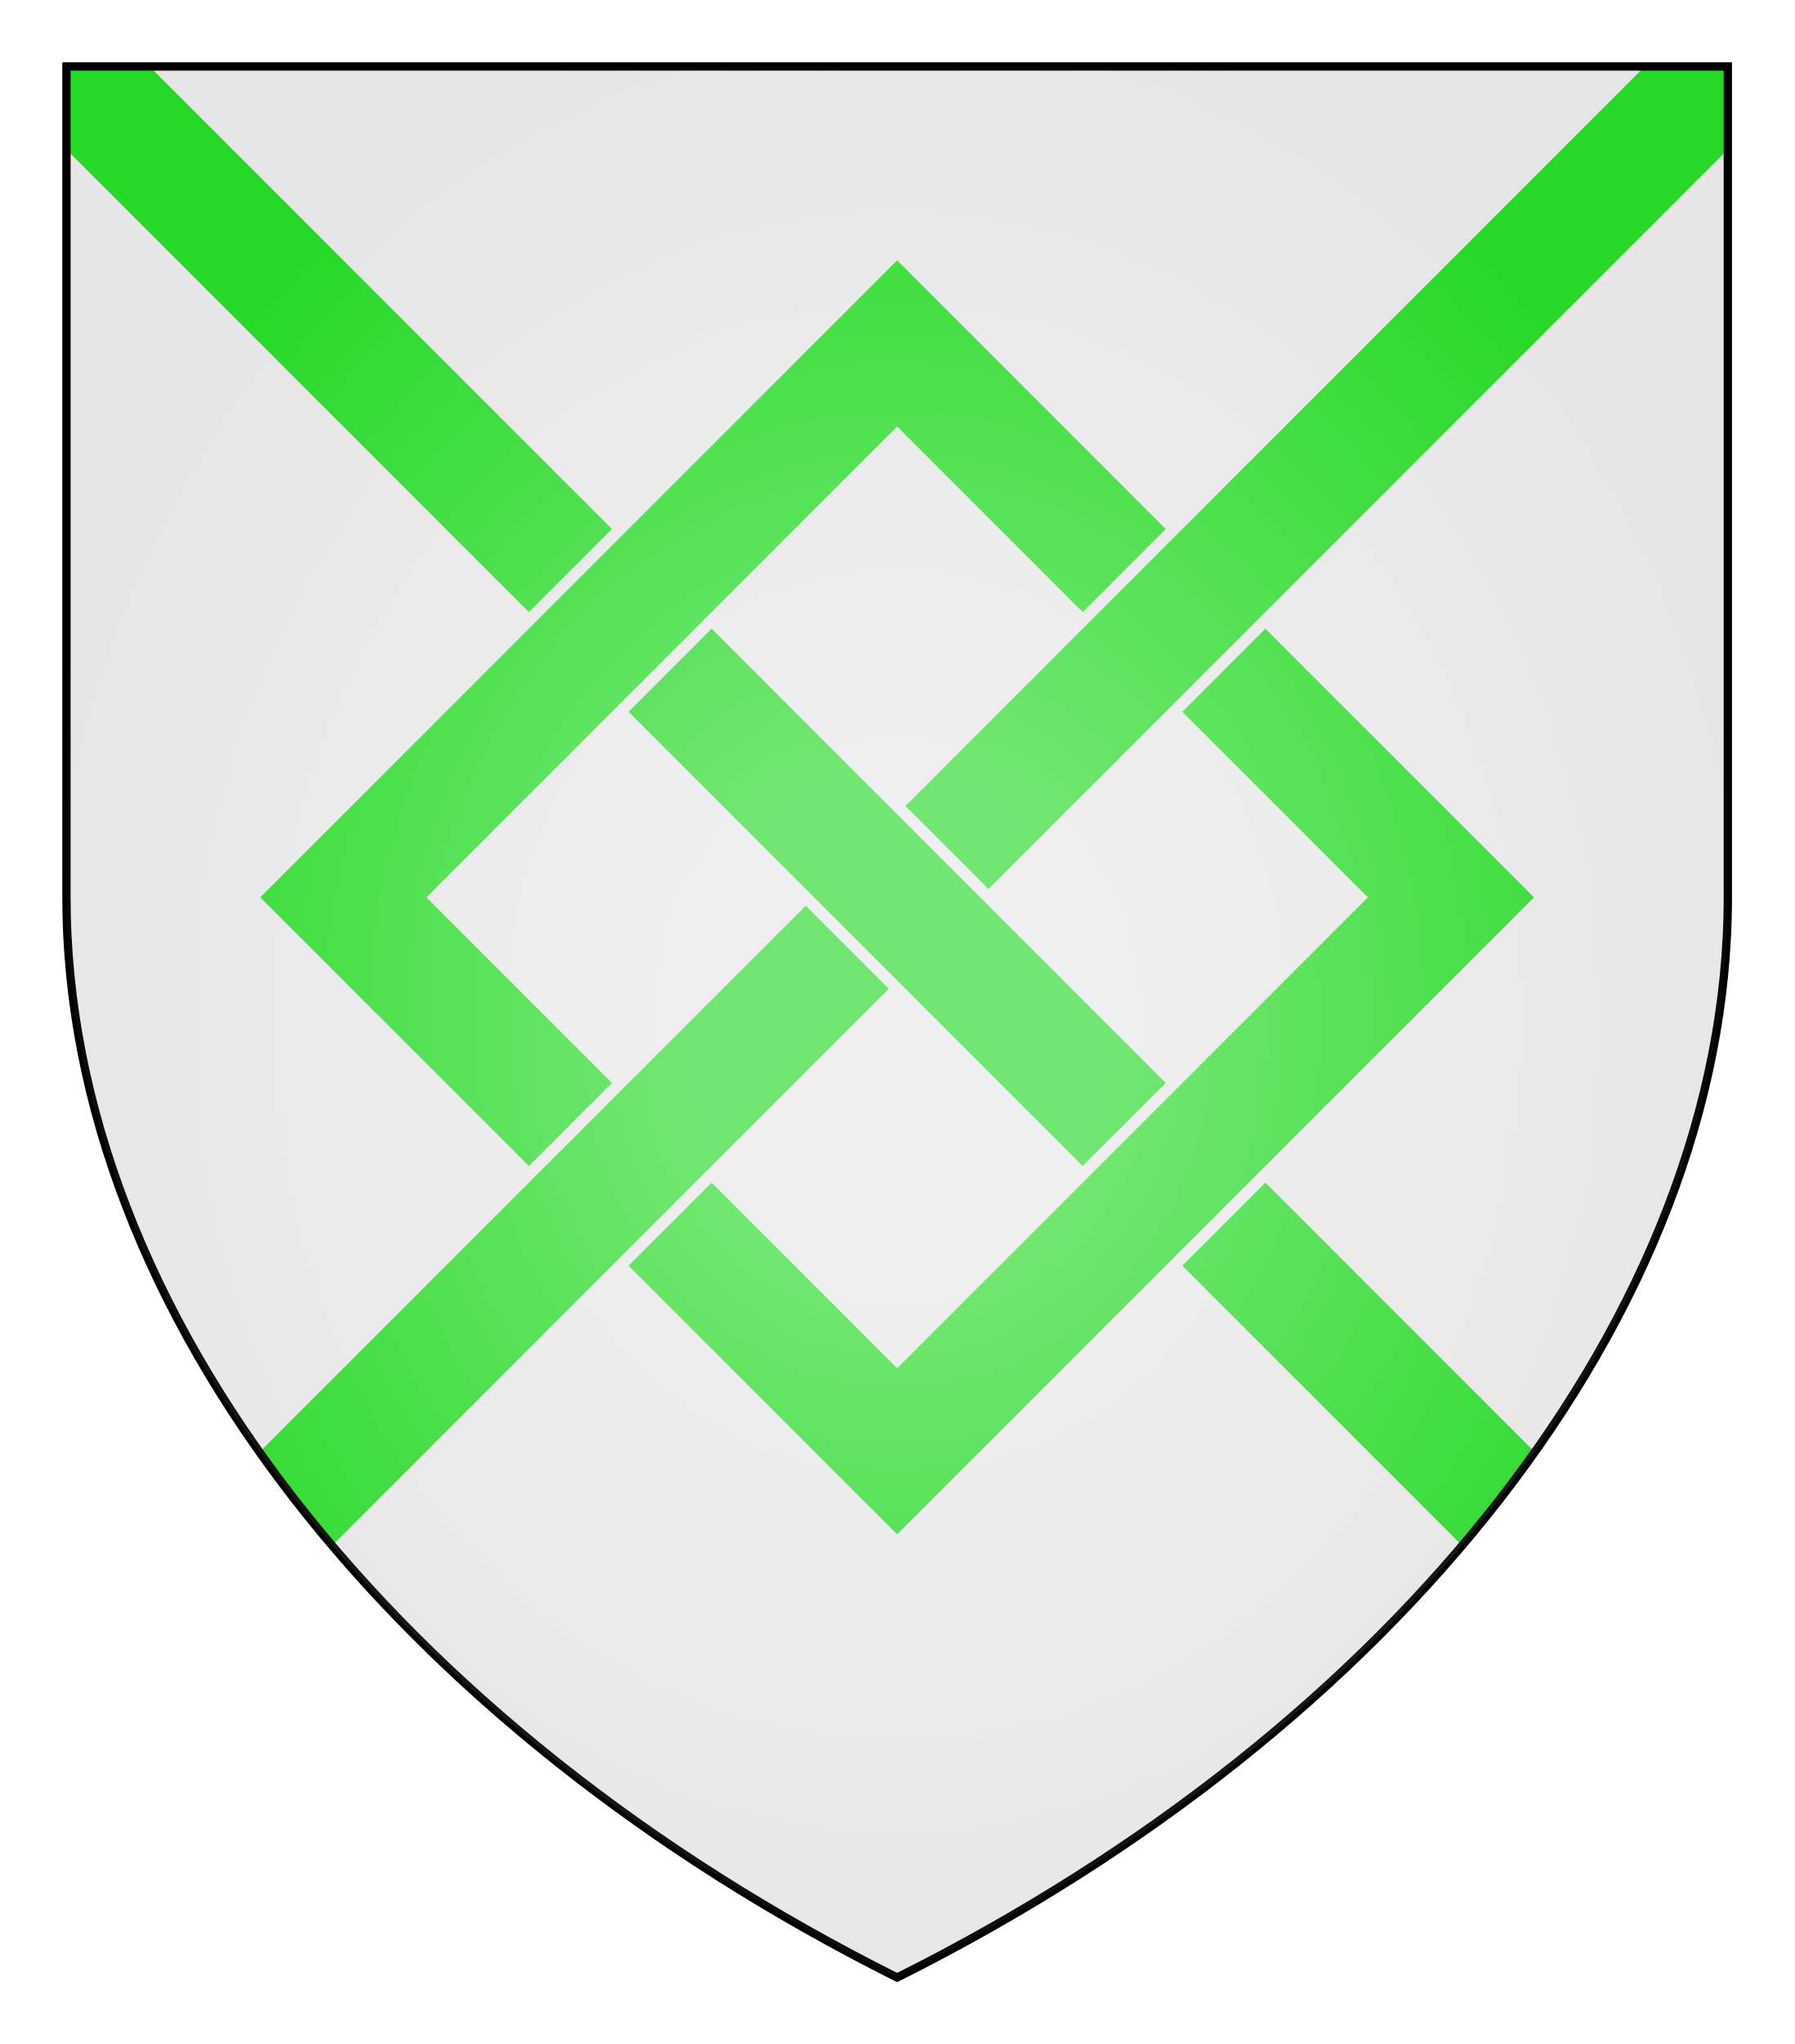
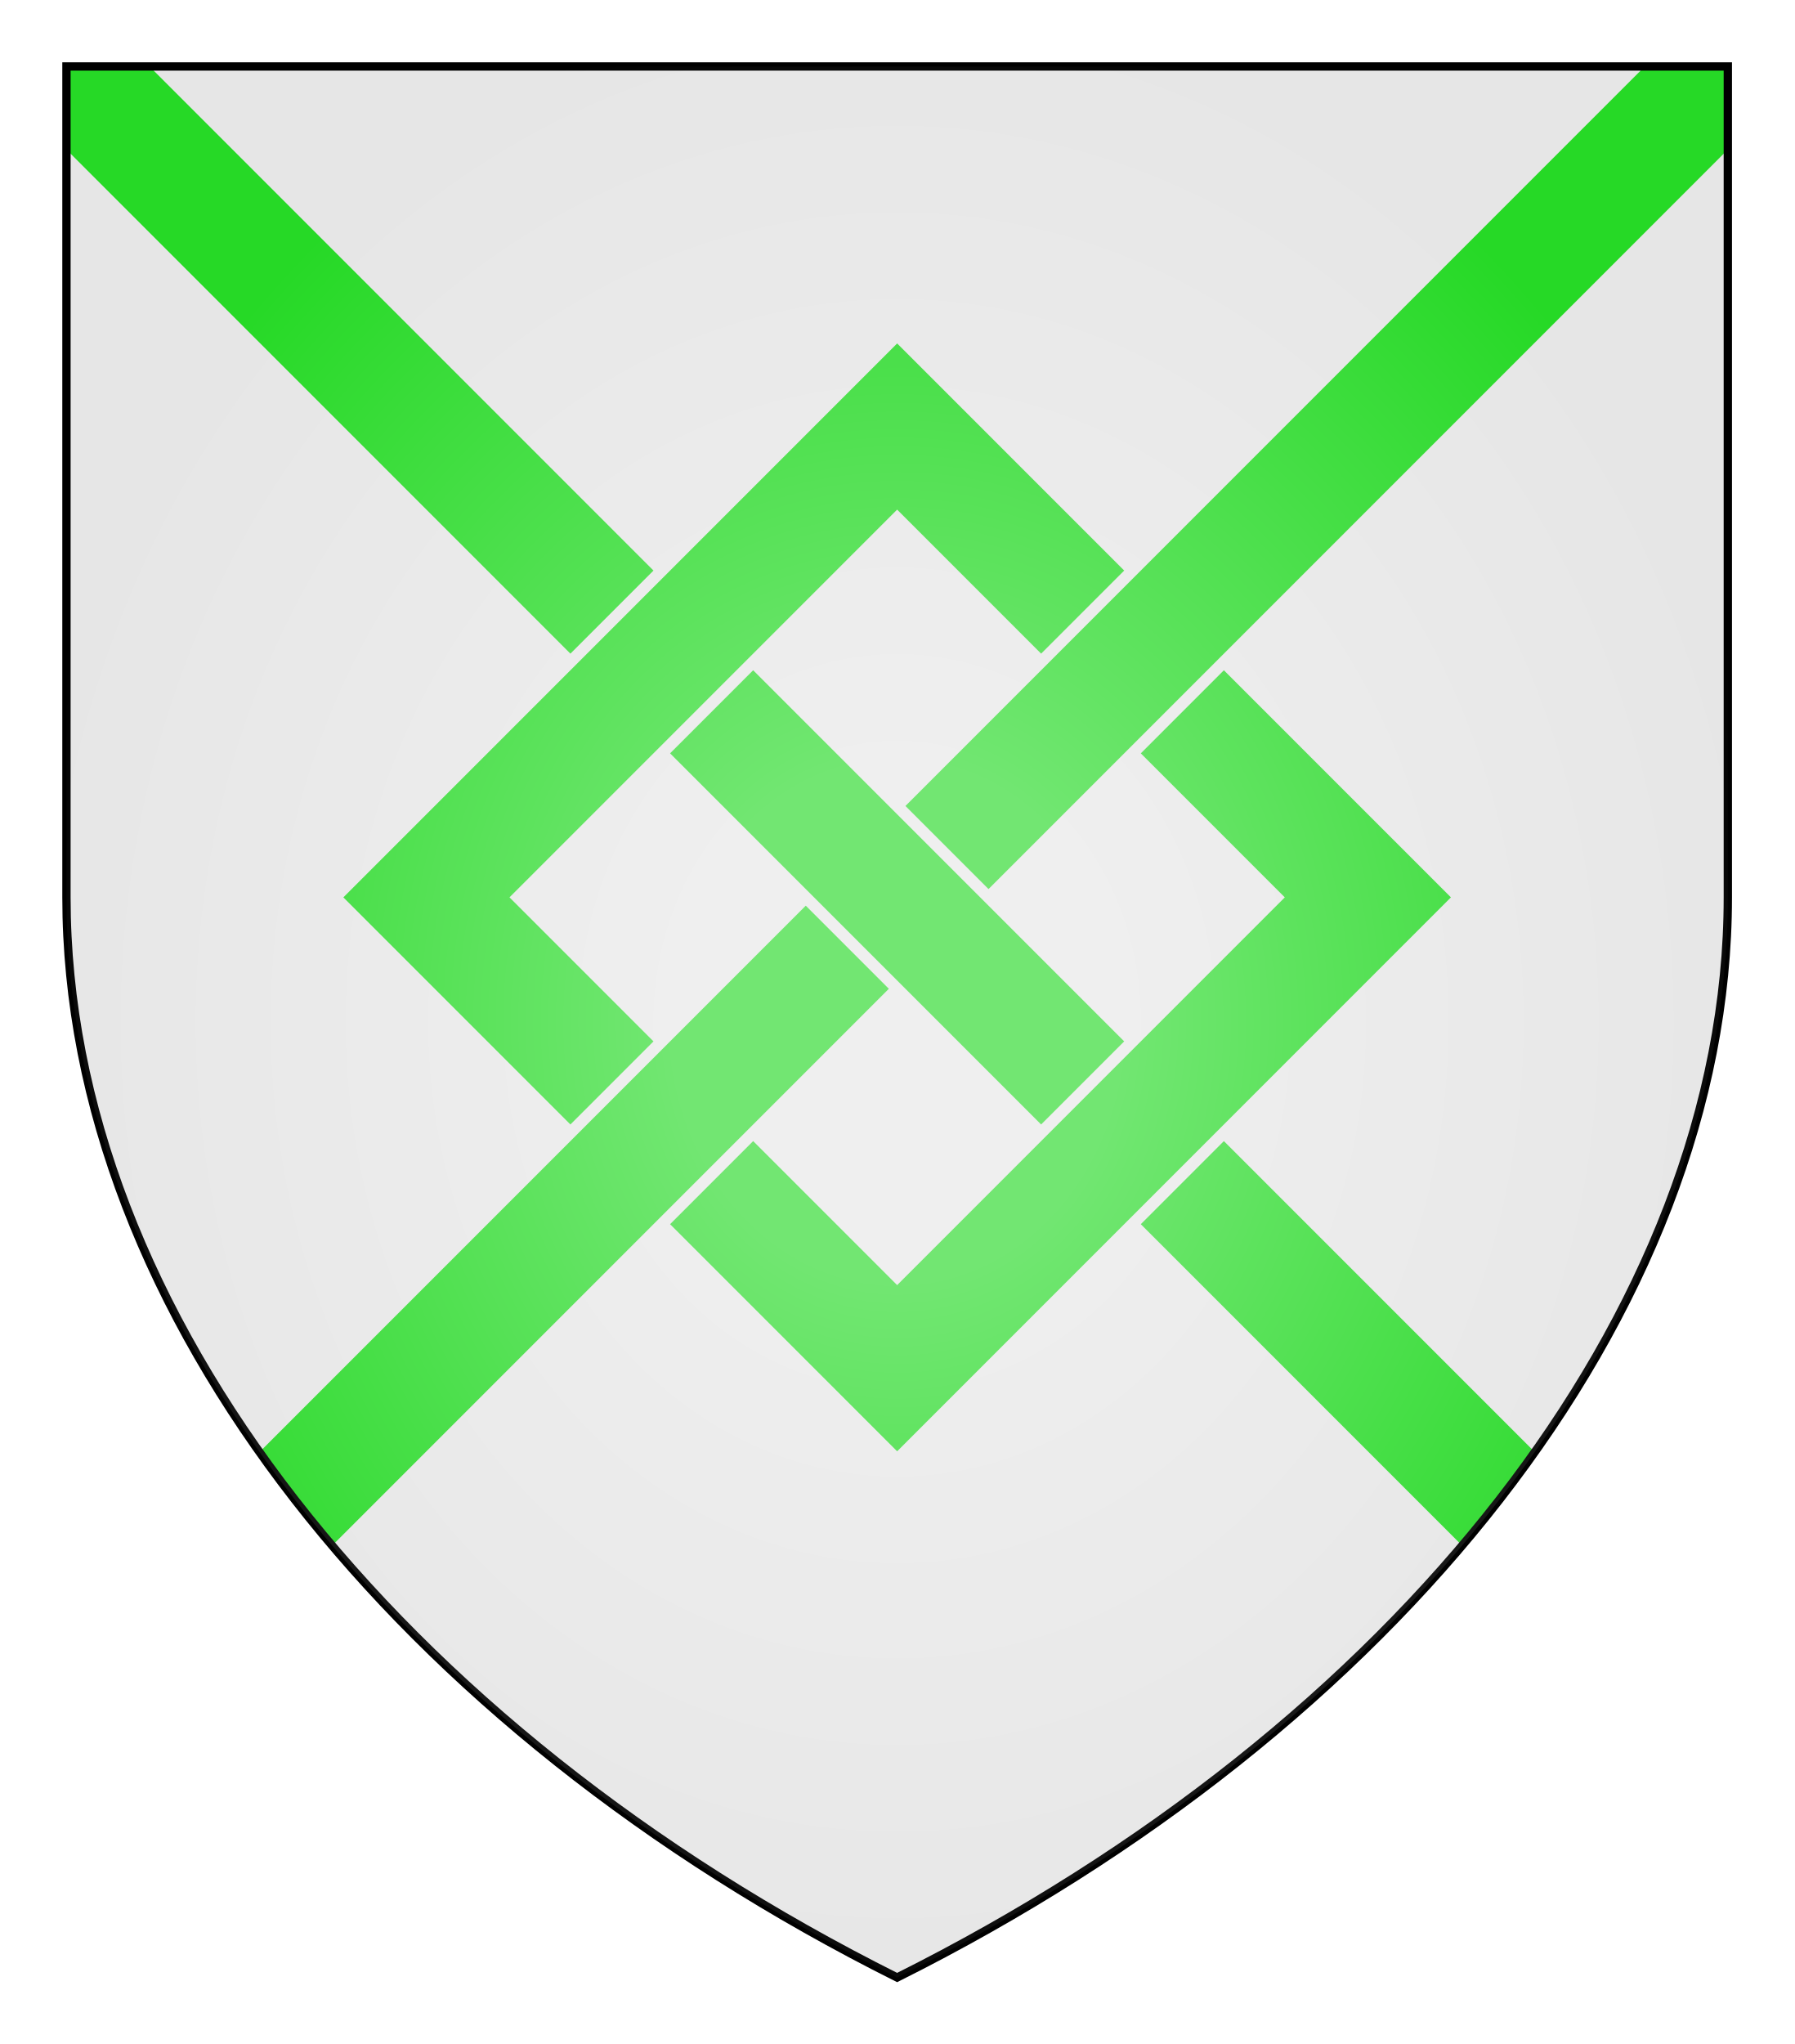
<svg xmlns="http://www.w3.org/2000/svg" height="246.0" width="216.0">
  <defs>
    <clipPath id="contour">
      <path d="M 8.0,8.0 L 208.0,8.0 L 208.0,108.0 C 208.0,158.0 168.0,208.0 108.0,238.0 C 48.0,208.0 8.0,158.0 8.0,108.0 L 8.0,8.0 Z" />
    </clipPath>
    <radialGradient id="lighting">
      <stop offset="25%" stop-color="white" stop-opacity="35%" />
      <stop offset="100%" stop-color="white" stop-opacity="0%" />
    </radialGradient>
  </defs>
  <g transform="translate(8.0,8.0)">
    <path d="M 0.0,0.0 L 200.0,0.0 L 200.0,100.0 C 200.0,150.0 160.0,200.0 100.0,230.0 C 40.0,200.0 0.0,150.0 0.0,100.0 L 0.0,0.0 Z" style="fill: rgb(230, 230, 230); stroke-width: 1px; stroke: none;" />
-     <path d="M 0.0,0.0 L 0.0,10.0 L 55.667,65.667 L 65.667,55.667 L 10.0,0.0 L 0.0,0.0 Z" style="fill: rgb(38, 217, 38); stroke-width: 1px; stroke: none;" />
-     <path d="M 77.667,67.667 L 67.667,77.667 L 122.333,132.333 L 132.333,122.333 L 77.667,67.667 L 77.667,67.667 Z" style="fill: rgb(38, 217, 38); stroke-width: 1px; stroke: none;" />
-     <path d="M 144.333,134.333 L 134.333,144.333 L 168.017,178.017 L 168.017,178.017 C 171.138,174.336 174.057,170.581 176.762,166.762 L 176.762,166.762 L 144.333,134.333 L 144.333,134.333 Z" style="fill: rgb(38, 217, 38); stroke-width: 1px; stroke: none;" />
+     <path d="M 0.0,0.0 L 0.0,10.0 L 60.667,70.667 L 70.667,60.667 L 10.0,0.0 L 0.0,0.0 Z" style="fill: rgb(38, 217, 38); stroke-width: 1px; stroke: none;" />
+     <path d="M 82.667,72.667 L 72.667,82.667 L 117.333,127.333 L 127.333,117.333 L 82.667,72.667 L 82.667,72.667 Z" style="fill: rgb(38, 217, 38); stroke-width: 1px; stroke: none;" />
+     <path d="M 139.333,129.333 L 129.333,139.333 L 168.017,178.017 L 168.017,178.017 C 171.138,174.336 174.057,170.581 176.762,166.762 L 176.762,166.762 L 139.333,129.333 L 139.333,129.333 Z" style="fill: rgb(38, 217, 38); stroke-width: 1px; stroke: none;" />
    <path d="M 190.0,0.0 L 101.0,89.0 L 111.0,99.0 L 200.0,10.0 L 200.0,0.0 L 190.0,0.0 Z" style="fill: rgb(38, 217, 38); stroke-width: 1px; stroke: none;" />
    <path d="M 89.0,101.0 L 23.238,166.762 L 23.238,166.762 C 25.943,170.581 28.862,174.336 31.983,178.017 L 31.983,178.017 L 99.0,111.0 L 89.0,101.0 L 89.0,101.0 Z" style="fill: rgb(38, 217, 38); stroke-width: 1px; stroke: none;" />
-     <path d="M 100.0,23.333 L 23.333,100.0 L 55.667,132.333 L 65.667,122.333 L 43.333,100.0 L 100.0,43.333 L 122.333,65.667 L 132.333,55.667 L 100.0,23.333 L 100.0,23.333 Z" style="fill: rgb(38, 217, 38); stroke-width: 1px; stroke: none;" />
-     <path d="M 144.333,67.667 L 134.333,77.667 L 156.667,100.0 L 100.0,156.667 L 77.667,134.333 L 67.667,144.333 L 100.0,176.667 L 176.667,100.0 L 144.333,67.667 L 144.333,67.667 Z" style="fill: rgb(38, 217, 38); stroke-width: 1px; stroke: none;" />
+     <path d="M 100.0,33.333 L 33.333,100.0 L 60.667,127.333 L 70.667,117.333 L 53.333,100.0 L 100.0,53.333 L 117.333,70.667 L 127.333,60.667 L 100.0,33.333 L 100.0,33.333 Z" style="fill: rgb(38, 217, 38); stroke-width: 1px; stroke: none;" />
+     <path d="M 139.333,72.667 L 129.333,82.667 L 146.667,100.0 L 100.0,146.667 L 82.667,129.333 L 72.667,139.333 L 100.0,166.667 L 166.667,100.0 L 139.333,72.667 L 139.333,72.667 Z" style="fill: rgb(38, 217, 38); stroke-width: 1px; stroke: none;" />
    <path d="M 0.0,0.0 L 200.0,0.0 L 200.0,100.0 C 200.0,150.0 160.0,200.0 100.0,230.0 C 40.0,200.0 0.0,150.0 0.0,100.0 L 0.0,0.0 Z" style="fill: none; stroke-width: 1px; stroke: rgb(0, 0, 0);" />
  </g>
  <rect clip-path="url(#contour)" fill="url(#lighting)" height="246.0" width="216.0" x="0.0" y="0.0" />
</svg>
